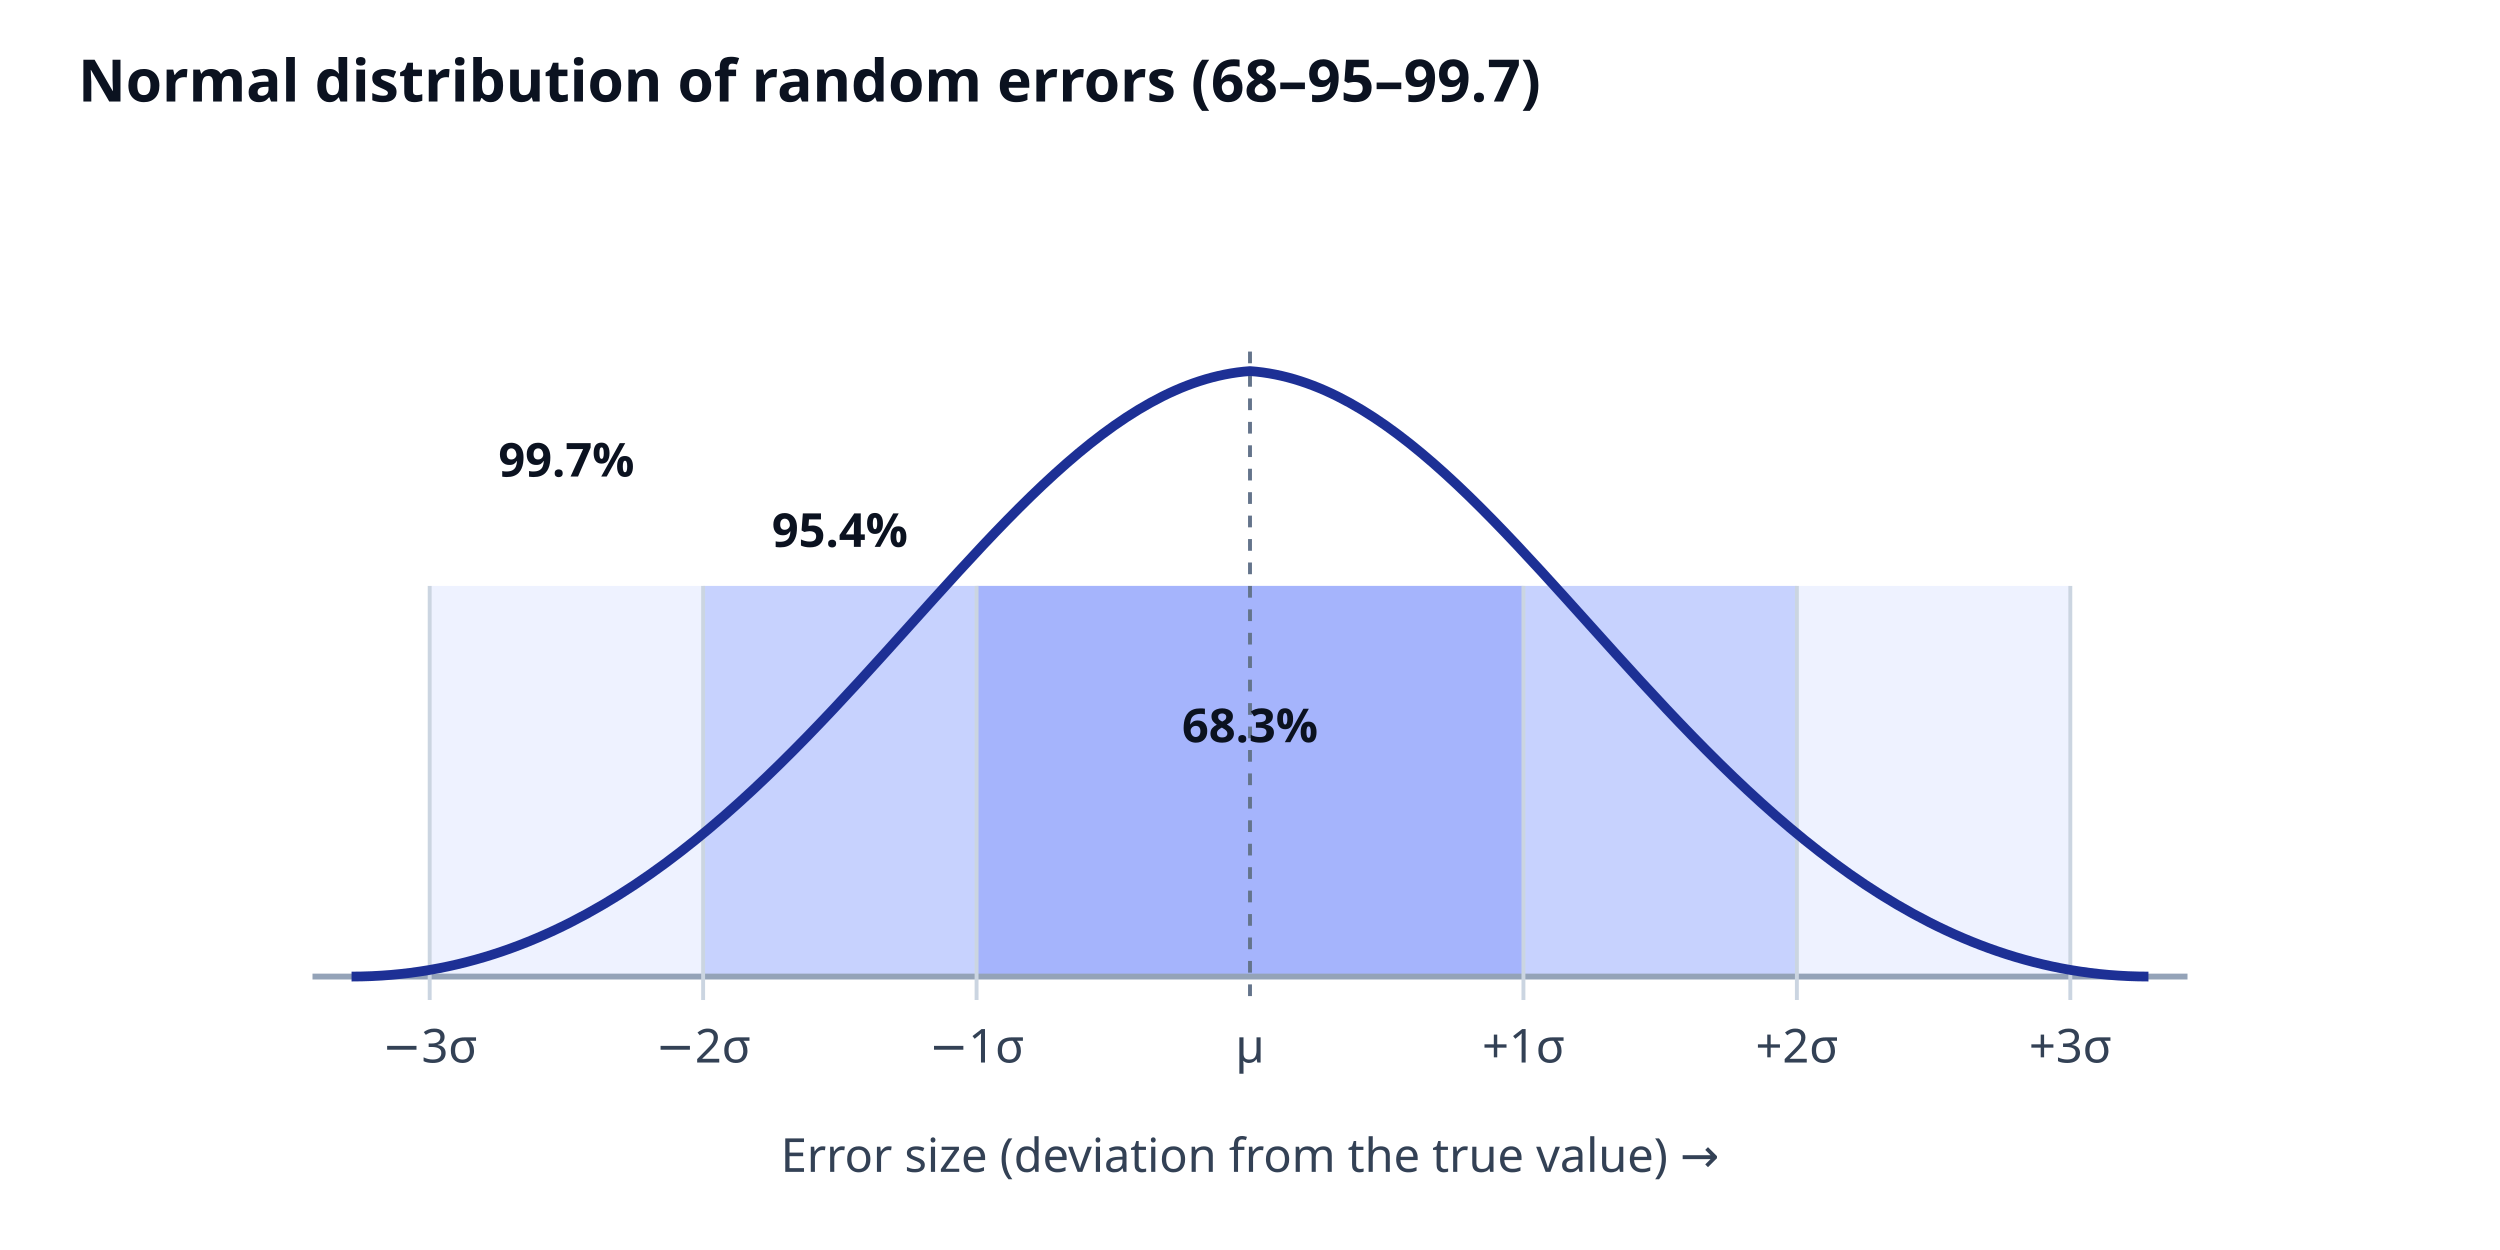
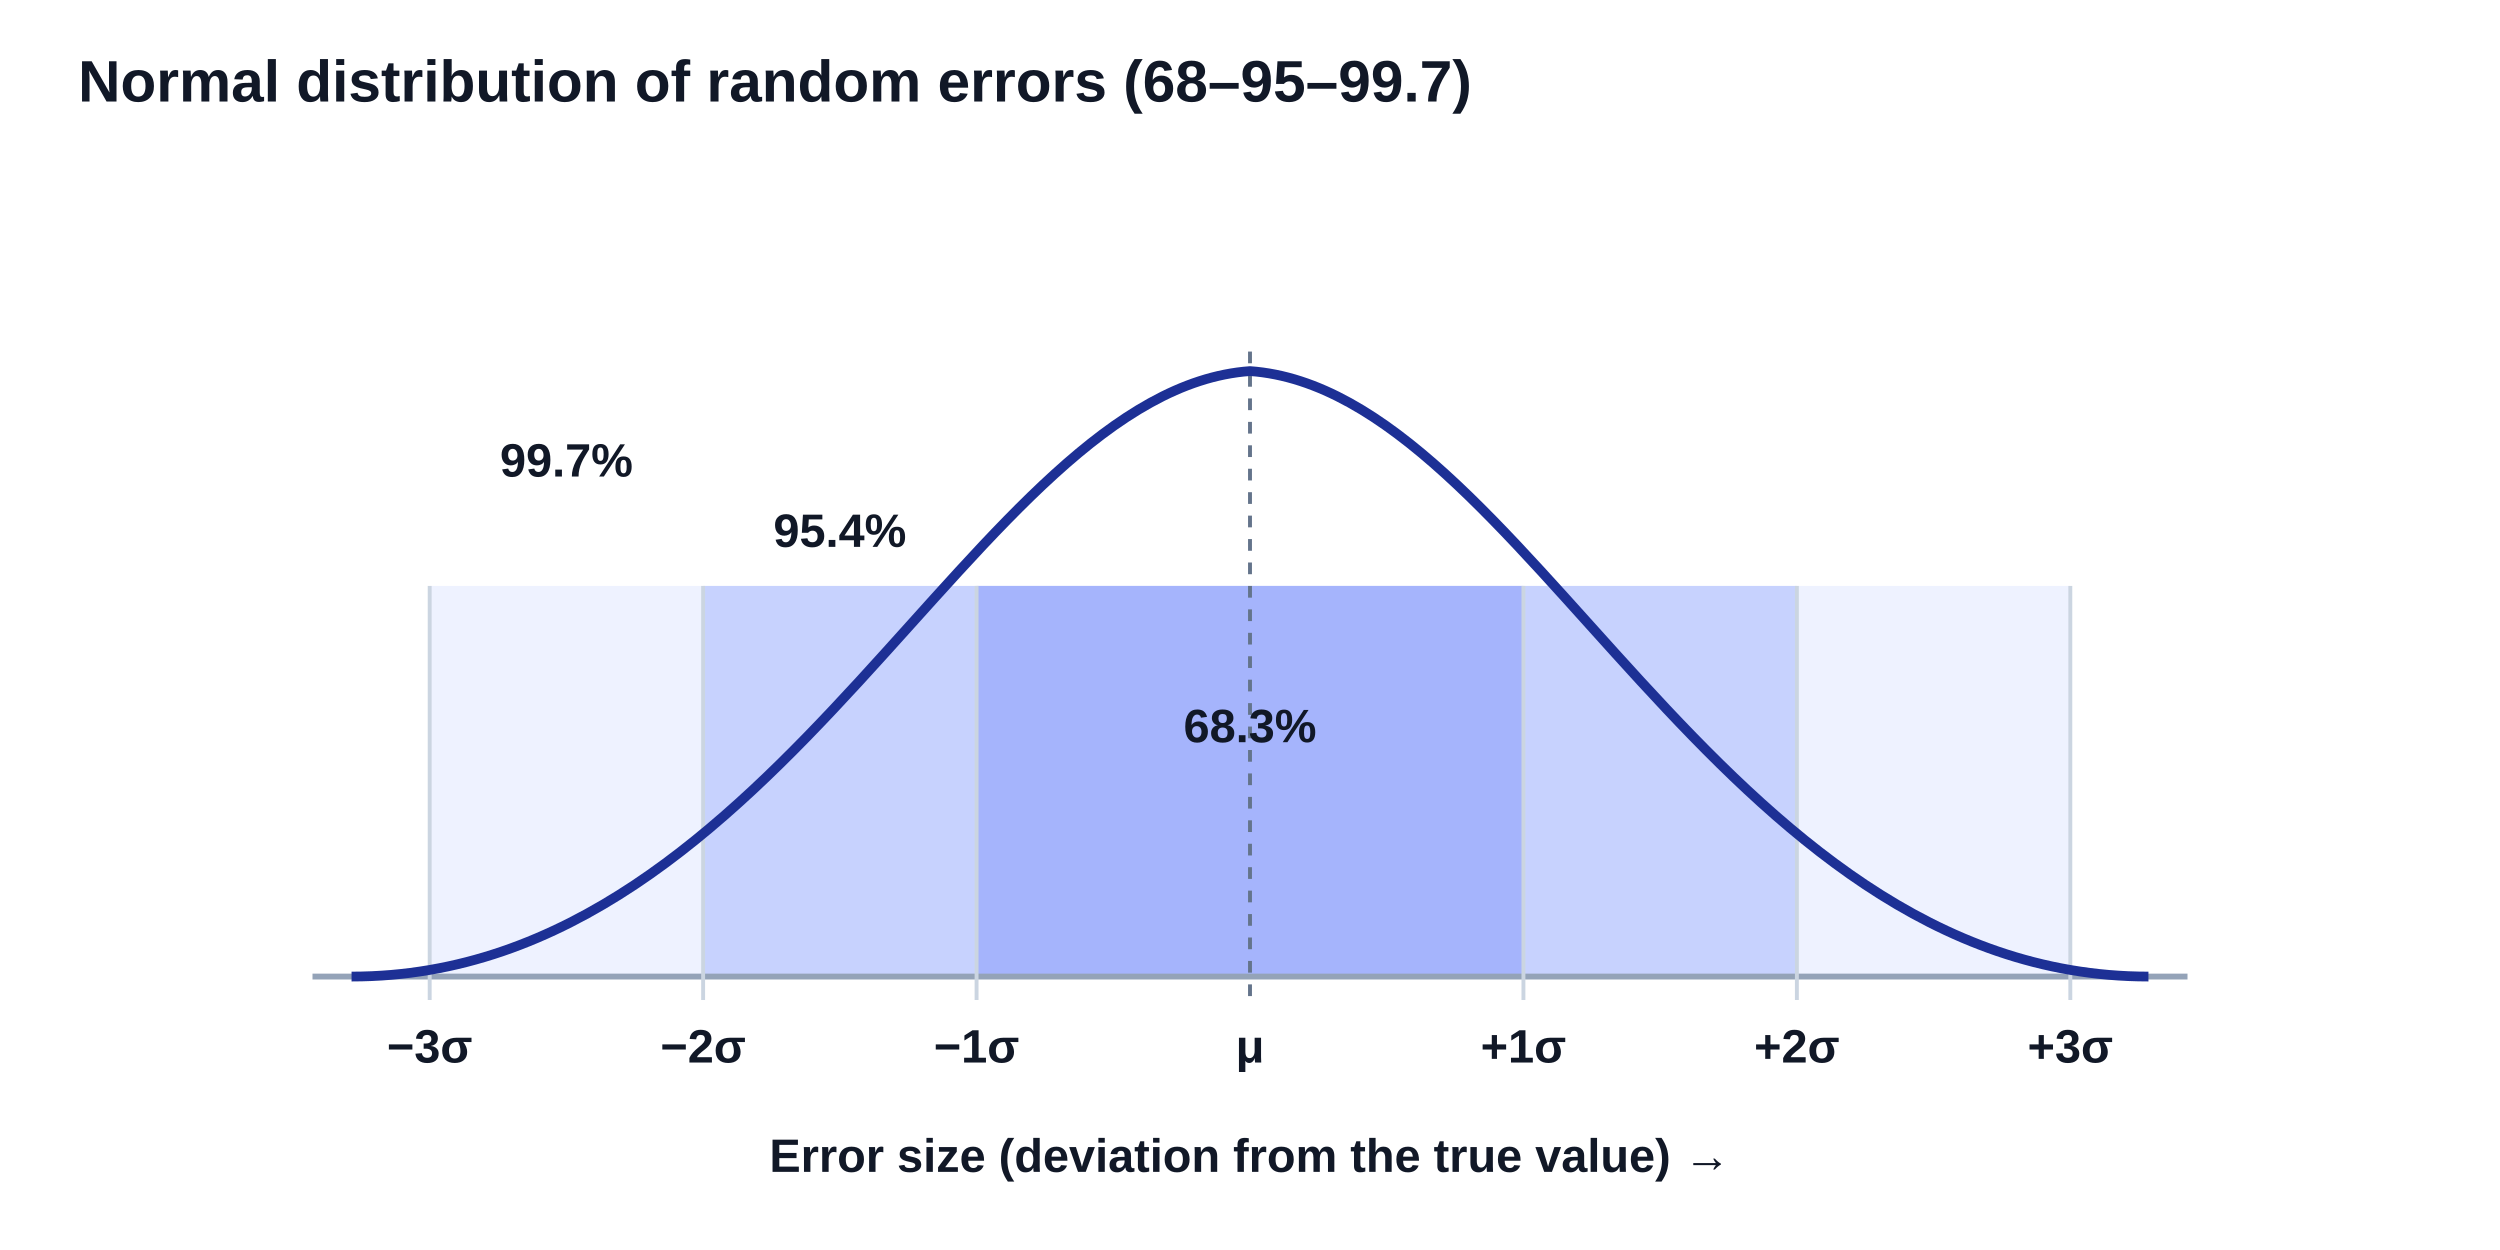
<svg xmlns="http://www.w3.org/2000/svg" viewBox="0 0 640 320" role="img" aria-label="The normal (Gaussian) distribution of random errors, showing that about 68.3% of errors fall within one standard deviation, 95.4% within two, and 99.7% within three.">
-   <style>
-     .ttl{font:700 15px 'Segoe UI',sans-serif;fill:#0b1220}
+   <style>text{stroke:none;paint-order:fill}
+     .ttl{font:700 15px Arial,Helvetica,sans-serif;fill:#111827}
    .ax{stroke:#94a3b8;stroke-width:1.5}
    .tick{stroke:#cbd5e1;stroke-width:1}
-     .lab{font:12px 'Segoe UI',sans-serif;fill:#334155}
-     .pct{font:600 12px 'Segoe UI',sans-serif;fill:#0b1220}
+     .lab{font:700 12px Arial,Helvetica,sans-serif;fill:#111827}
+     .pct{font:700 12px Arial,Helvetica,sans-serif;fill:#111827}
    .curve{fill:none;stroke:#1d3095;stroke-width:2.5}
  </style>
  <rect width="640" height="320" fill="#ffffff" />
  <text class="ttl" x="20" y="26">Normal distribution of random errors (68–95–99.7)</text>
  <rect x="110" y="150" width="420" height="100" fill="#eef2ff" />
  <rect x="180" y="150" width="280" height="100" fill="#c7d2fe" />
  <rect x="250" y="150" width="140" height="100" fill="#a5b4fc" />
  <line class="ax" x1="80" y1="250" x2="560" y2="250" />
  <g class="tick">
    <line x1="250" y1="150" x2="250" y2="256" />
    <line x1="390" y1="150" x2="390" y2="256" />
    <line x1="180" y1="150" x2="180" y2="256" />
    <line x1="460" y1="150" x2="460" y2="256" />
    <line x1="110" y1="150" x2="110" y2="256" />
    <line x1="530" y1="150" x2="530" y2="256" />
    <line x1="320" y1="90" x2="320" y2="256" stroke="#64748b" stroke-dasharray="3 3" />
  </g>
  <path class="curve" d="M 90 250 C 200 250, 250 100, 320 95 C 390 100, 440 250, 550 250" />
  <text class="pct" x="320" y="190" text-anchor="middle">68.3%</text>
  <text class="pct" x="215" y="140" text-anchor="middle">95.4%</text>
  <text class="pct" x="145" y="122" text-anchor="middle">99.7%</text>
  <g class="lab" text-anchor="middle">
    <text x="320" y="272">μ</text>
    <text x="250" y="272">−1σ</text>
    <text x="390" y="272">+1σ</text>
    <text x="180" y="272">−2σ</text>
    <text x="460" y="272">+2σ</text>
    <text x="110" y="272">−3σ</text>
    <text x="530" y="272">+3σ</text>
  </g>
  <text class="lab" x="320" y="300" text-anchor="middle">Error size (deviation from the true value) →</text>
</svg>
